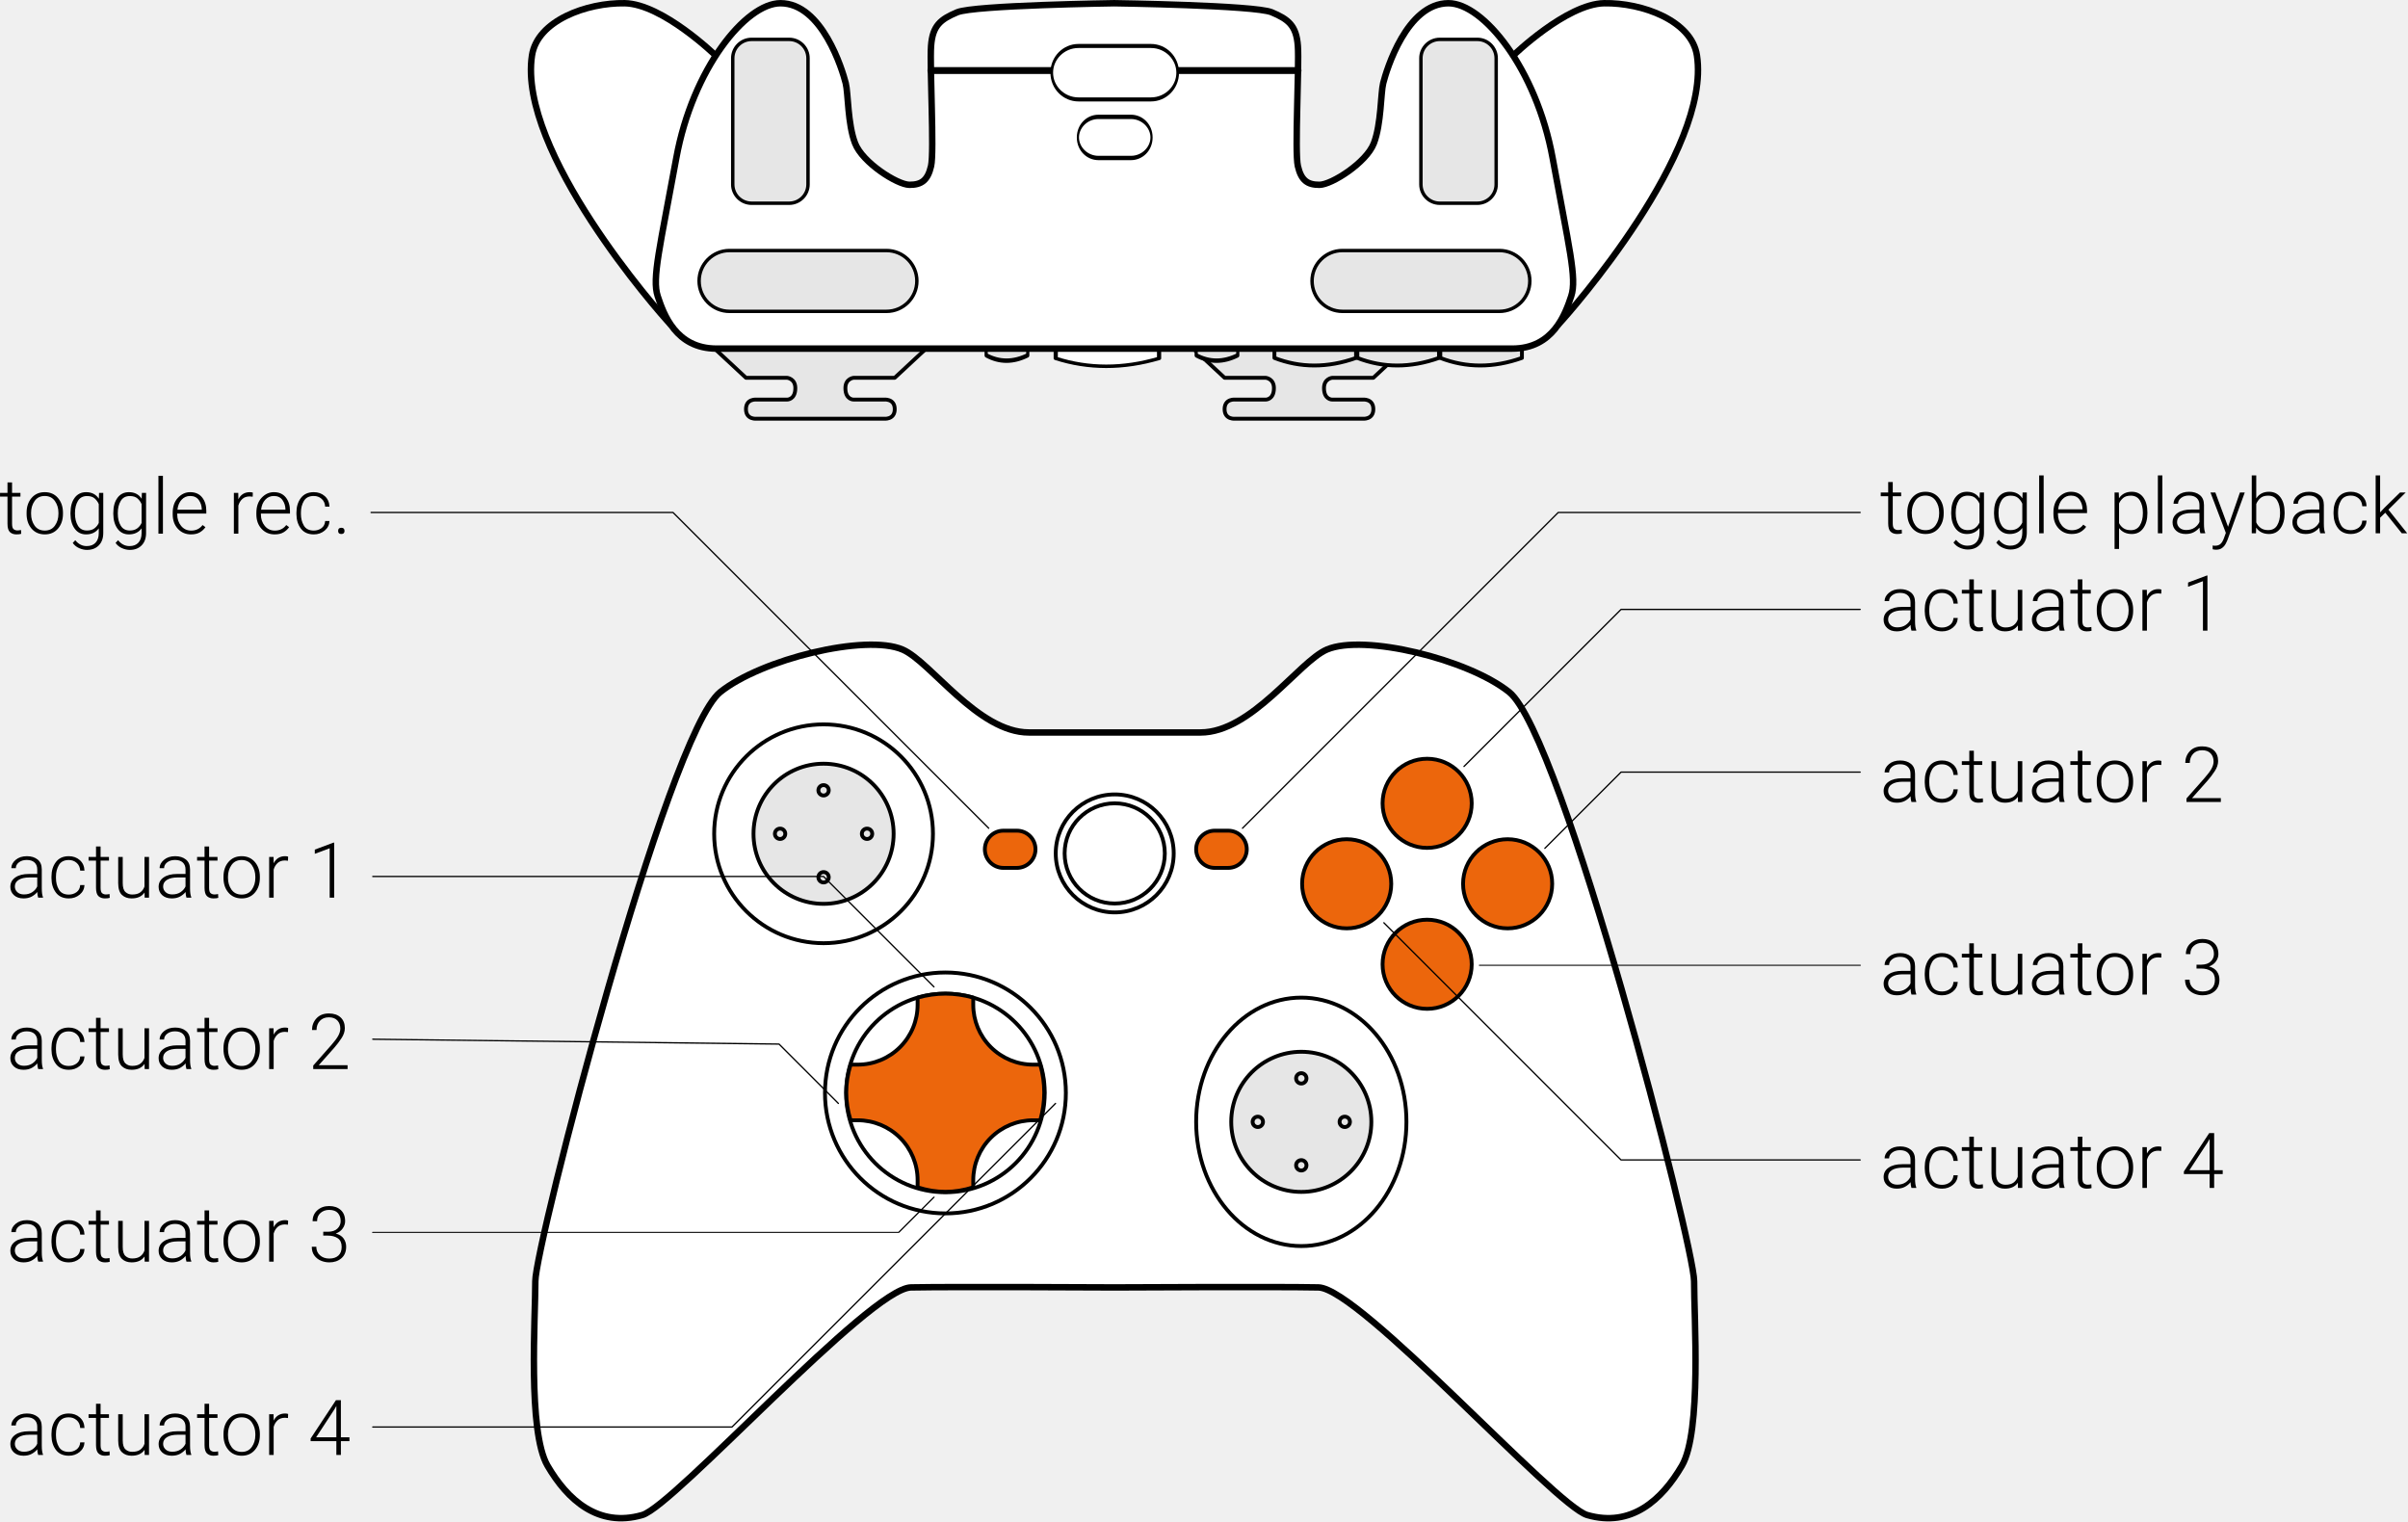
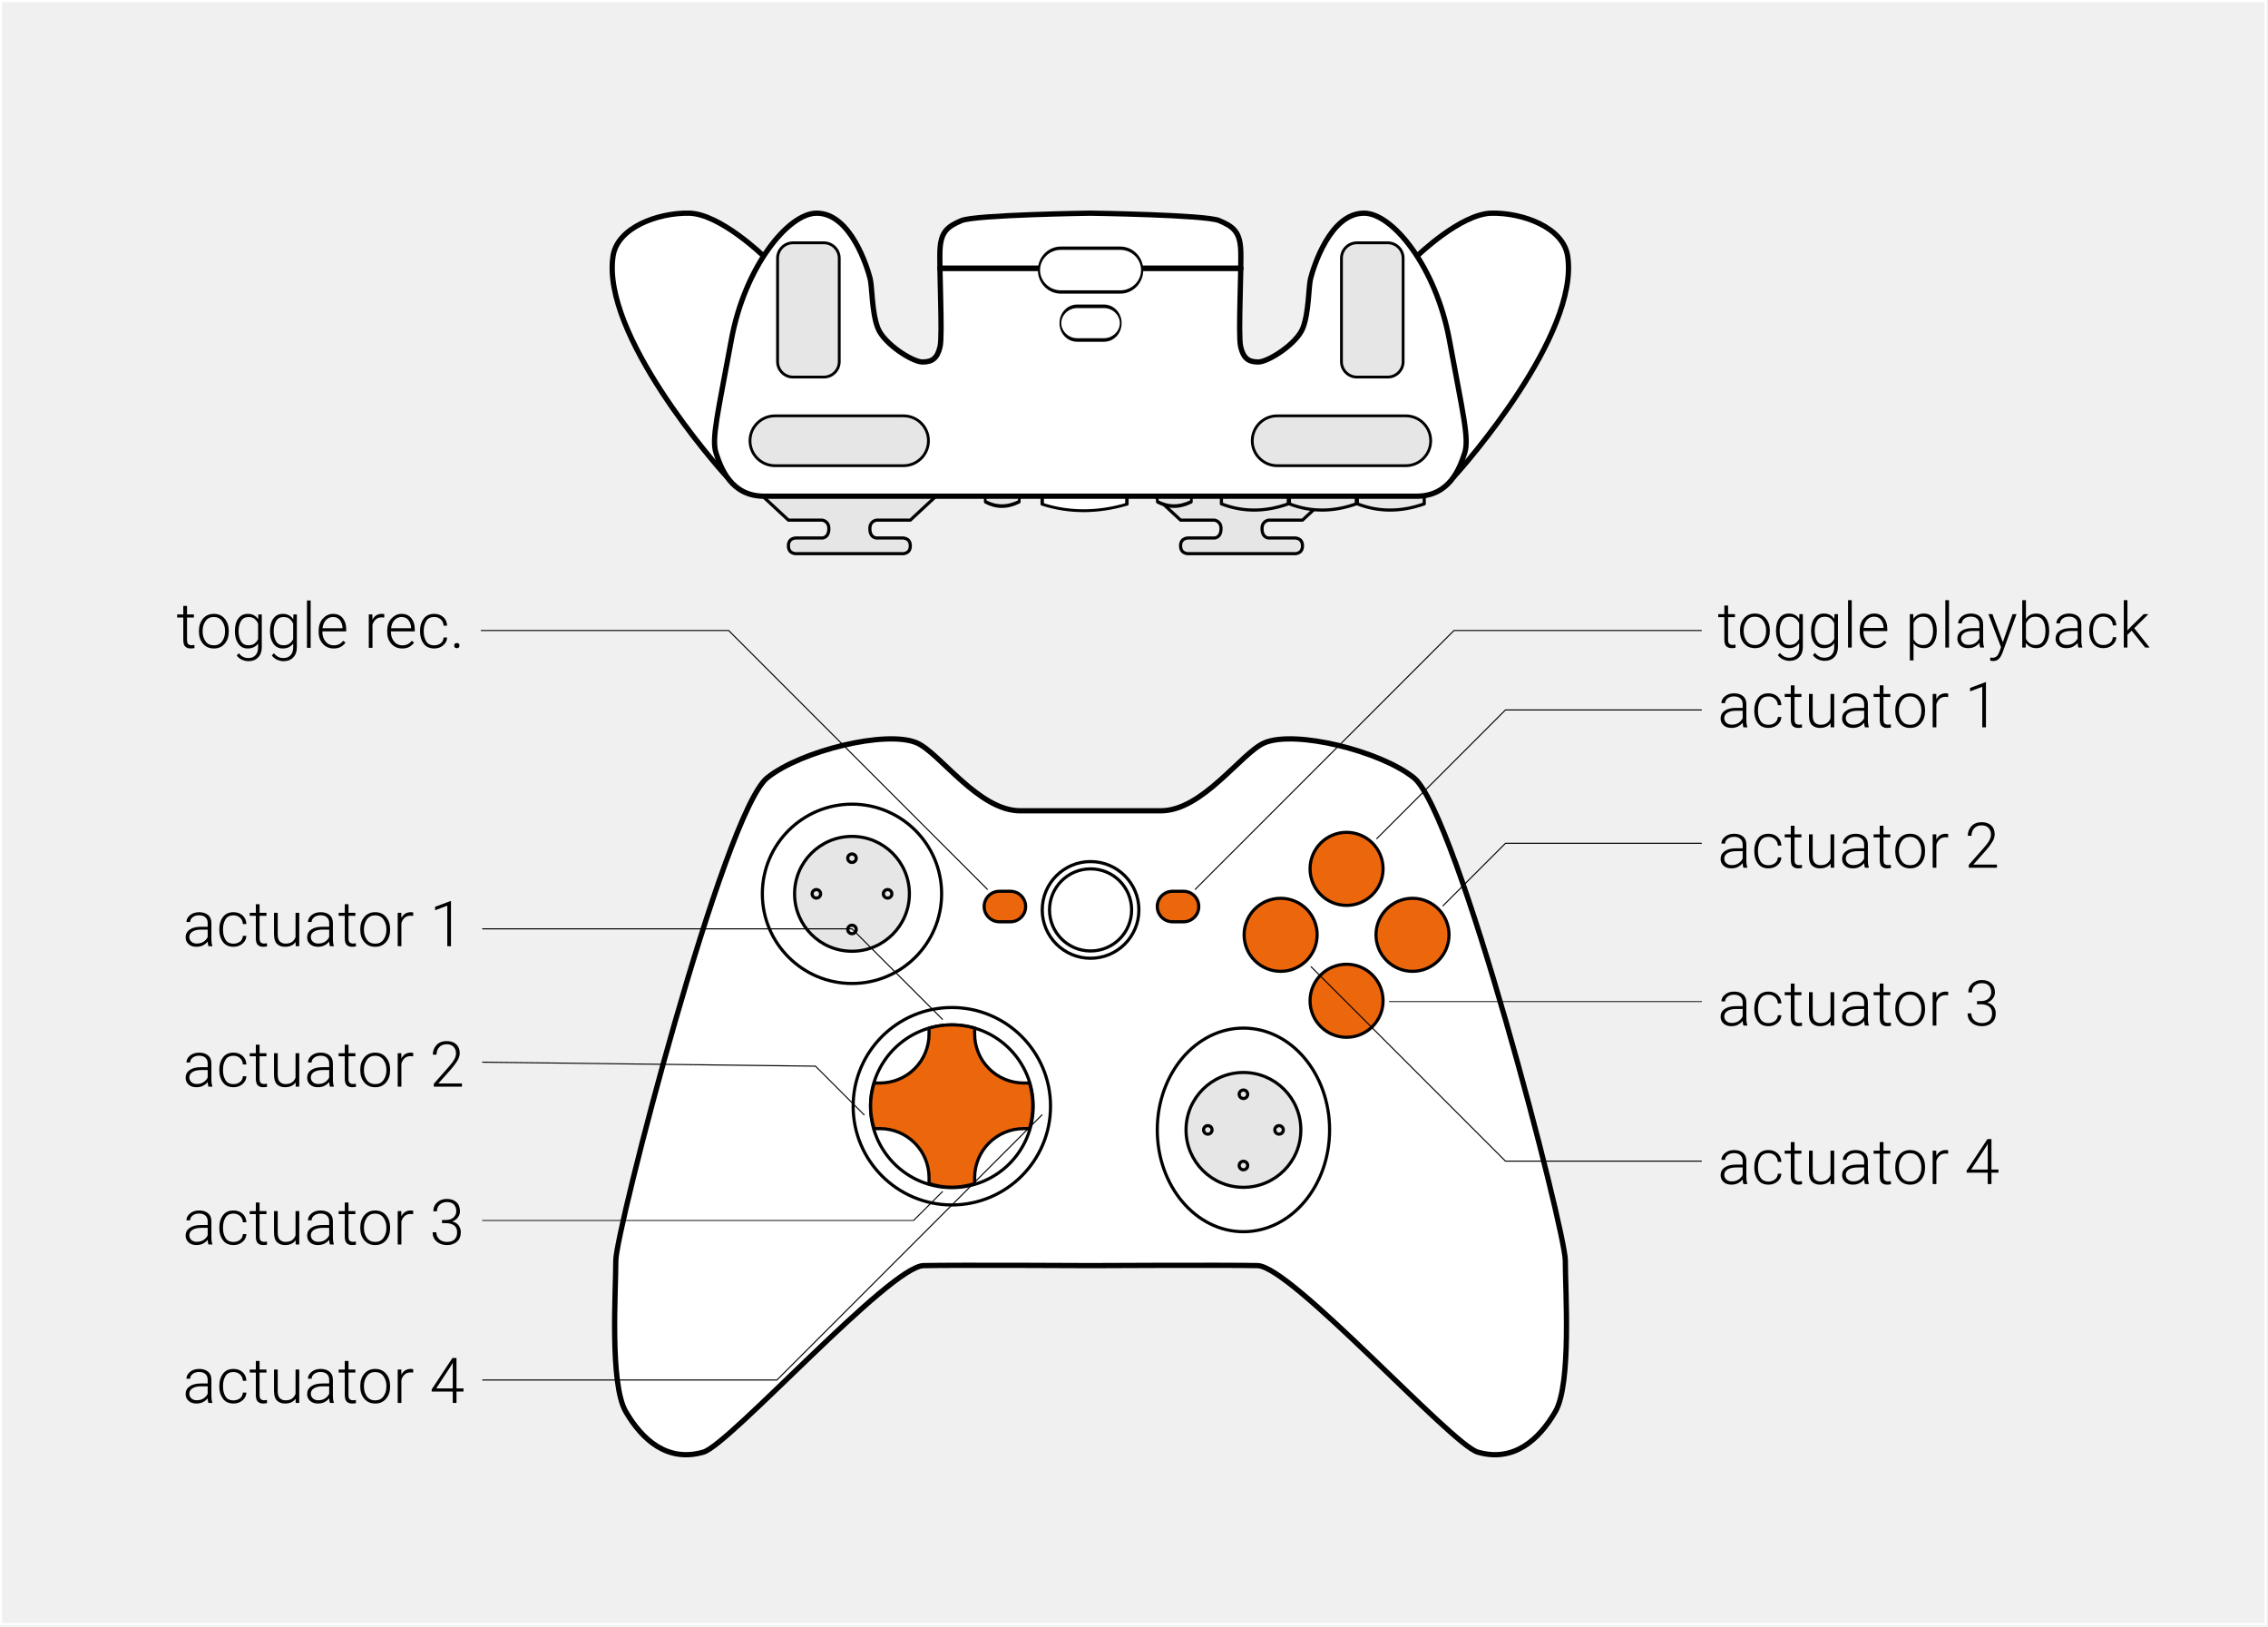
- <svg xmlns="http://www.w3.org/2000/svg" width="100%" height="100%" viewBox="0 0 1171 740" version="1.1" xml:space="preserve" style="fill-rule:evenodd;clip-rule:evenodd;stroke-linecap:round;stroke-linejoin:round;stroke-miterlimit:1.5;">
-   <g transform="matrix(1,0,0,1,-104.518,-1453.68)">
-     <g transform="matrix(0.541861,0,0,0.313568,0,1192.55)">
+ <svg xmlns="http://www.w3.org/2000/svg" width="100%" height="100%" viewBox="0 0 1346 965" version="1.1" xml:space="preserve" style="fill-rule:evenodd;clip-rule:evenodd;stroke-linecap:round;stroke-linejoin:round;stroke-miterlimit:1.5;">
+   <g transform="matrix(1,0,0,1,-1589.4,-1328.77)">
+     <g transform="matrix(0.541861,0,0,0.313568,1590.02,1192.55)">
      <g transform="matrix(1.84549,0,0,3.1891,-418.924,-177.403)">
        <g>
          <path d="M781.883,486.27L679.024,486.27L694.281,500.455L714.25,500.455C714.25,500.455 718.282,500.791 718.282,505.469C718.282,511.178 714.25,511.059 714.25,511.059L699.628,511.059C699.628,511.059 694.281,510.38 694.281,515.71C694.281,521.039 699.628,520.347 699.628,520.347L761.279,520.347C761.279,520.347 766.626,521.039 766.626,515.71C766.626,510.38 761.279,511.059 761.279,511.059L746.657,511.059C746.657,511.059 742.625,511.178 742.625,505.469C742.625,500.791 746.657,500.455 746.657,500.455L766.626,500.455L781.883,486.27Z" style="fill:rgb(230,230,230);stroke:black;stroke-width:1.87px;" />
          <g transform="matrix(1,0,0,1,232.744,0)">
            <path d="M781.883,486.27L679.024,486.27L694.281,500.455L714.25,500.455C714.25,500.455 718.282,500.791 718.282,505.469C718.282,511.178 714.25,511.059 714.25,511.059L699.628,511.059C699.628,511.059 694.281,510.38 694.281,515.71C694.281,521.039 699.628,520.347 699.628,520.347L761.279,520.347C761.279,520.347 766.626,521.039 766.626,515.71C766.626,510.38 761.279,511.059 761.279,511.059L746.657,511.059C746.657,511.059 742.625,511.178 742.625,505.469C742.625,500.791 746.657,500.455 746.657,500.455L766.626,500.455L781.883,486.27Z" style="fill:rgb(230,230,230);stroke:black;stroke-width:1.87px;" />
          </g>
          <g transform="matrix(1,0,0,1,-9.97856,0)">
            <path d="M1000.93,486.27L961.244,486.27L961.244,490.806C973.852,495.695 987.075,495.733 1000.93,490.806L1000.93,486.27Z" style="fill:rgb(230,230,230);stroke:black;stroke-width:1.87px;" />
          </g>
          <g transform="matrix(1.26619,0,0,1.04668,-372.198,-22.698)">
            <path d="M1000.93,486.27L961.244,486.27L961.244,490.806C973.852,495.695 987.075,495.733 1000.93,490.806L1000.93,486.27Z" style="fill:white;stroke:black;stroke-width:1.61px;" />
          </g>
          <g transform="matrix(0.509953,0,0,0.71362,320.886,139.258)">
            <path d="M1000.93,486.27L961.244,486.27L961.244,490.806C973.852,495.695 987.075,495.733 1000.93,490.806L1000.93,486.27Z" style="fill:rgb(230,230,230);stroke:black;stroke-width:3.02px;" />
          </g>
          <g transform="matrix(0.509953,0,0,0.71362,423.018,139.258)">
            <path d="M1000.93,486.27L961.244,486.27L961.244,490.806C973.852,495.695 987.075,495.733 1000.93,490.806L1000.93,486.27Z" style="fill:rgb(230,230,230);stroke:black;stroke-width:3.02px;" />
          </g>
          <g transform="matrix(1,0,0,1,30.3589,0)">
            <path d="M1000.93,486.27L961.244,486.27L961.244,490.806C973.852,495.695 987.075,495.733 1000.93,490.806L1000.93,486.27Z" style="fill:rgb(230,230,230);stroke:black;stroke-width:1.87px;" />
          </g>
          <g transform="matrix(1,0,0,1,70.6964,0)">
            <path d="M1000.93,486.27L961.244,486.27L961.244,490.806C973.852,495.695 987.075,495.733 1000.93,490.806L1000.93,486.27Z" style="fill:rgb(230,230,230);stroke:black;stroke-width:1.87px;" />
          </g>
          <path d="M679.581,343.79C679.581,343.79 653.691,318.641 635.291,318.329C616.891,318.017 592.769,326.752 590.208,343.79C583.218,390.292 651.513,468.153 657.758,474.703" style="fill:white;stroke:black;stroke-width:3.13px;" />
          <g transform="matrix(-1,0,0,1,1746.95,0)">
            <path d="M679.581,343.79C679.581,343.79 653.691,318.641 635.291,318.329C616.891,318.017 592.769,326.752 590.208,343.79C583.218,390.292 651.513,468.153 657.758,474.703" style="fill:white;stroke:black;stroke-width:3.13px;" />
          </g>
          <path d="M679.98,486.27L1066.97,486.27C1086.85,486.27 1092.72,469.403 1095.59,460.769C1098.46,452.135 1094.48,436.927 1086.55,393.576C1078.62,350.225 1052.81,318.329 1035.9,318.329C1015.62,318.329 1005.78,350.762 1004.16,357.19C1002.92,362.139 1003.25,376.983 999.617,386.429C995.985,395.875 979.039,406.591 973.191,406.624C967.342,406.656 964.272,404.48 962.663,397.508C961.053,390.536 963.379,349.04 962.663,339.113C961.946,329.186 958.048,326.132 949.907,322.716C941.766,319.299 873.35,318.329 873.35,318.329C873.35,318.329 805.186,319.299 797.045,322.716C788.904,326.132 785.006,329.186 784.289,339.113C783.572,349.04 785.898,390.536 784.289,397.508C782.68,404.48 779.61,406.656 773.761,406.624C767.913,406.591 750.967,395.875 747.335,386.429C743.704,376.983 744.031,362.139 742.787,357.19C741.172,350.762 731.332,318.329 711.051,318.329C694.142,318.329 668.327,350.225 660.401,393.576C652.475,436.927 648.496,452.135 651.363,460.769C654.231,469.403 660.104,486.27 679.98,486.27Z" style="fill:white;stroke:black;stroke-width:3.13px;" />
          <path d="M784.207,351.059L962.751,351.059" style="fill:none;stroke:black;stroke-width:3.33px;" />
          <path d="M724.449,345.064C724.449,340.014 720.349,335.914 715.299,335.914L696.999,335.914C691.949,335.914 687.849,340.014 687.849,345.064L687.849,406.424C687.849,411.474 691.949,415.574 696.999,415.574L715.299,415.574C720.349,415.574 724.449,411.474 724.449,406.424L724.449,345.064Z" style="fill:rgb(230,230,230);stroke:black;stroke-width:1.67px;" />
          <g transform="matrix(-1,0,0,1,1746.95,0)">
            <path d="M724.449,345.064C724.449,340.014 720.349,335.914 715.299,335.914L696.999,335.914C691.949,335.914 687.849,340.014 687.849,345.064L687.849,406.424C687.849,411.474 691.949,415.574 696.999,415.574L715.299,415.574C720.349,415.574 724.449,411.474 724.449,406.424L724.449,345.064Z" style="fill:rgb(230,230,230);stroke:black;stroke-width:1.67px;" />
          </g>
          <path d="M777.386,453.367C777.386,445.205 770.76,438.58 762.599,438.58L686.274,438.58C678.113,438.58 671.487,445.205 671.487,453.367C671.487,461.528 678.113,468.153 686.274,468.153L762.599,468.153C770.76,468.153 777.386,461.528 777.386,453.367Z" style="fill:rgb(230,230,230);stroke:black;stroke-width:1.67px;" />
          <g transform="matrix(-1,0,0,1,1746.95,0)">
            <path d="M777.386,453.367C777.386,445.205 770.76,438.58 762.599,438.58L686.274,438.58C678.113,438.58 671.487,445.205 671.487,453.367C671.487,461.528 678.113,468.153 686.274,468.153L762.599,468.153C770.76,468.153 777.386,461.528 777.386,453.367Z" style="fill:rgb(230,230,230);stroke:black;stroke-width:1.67px;" />
          </g>
          <g transform="matrix(0.338096,0,0,0.675864,628.672,77.1682)">
            <path d="M777.386,453.367C777.386,445.205 764.14,438.58 747.826,438.58L701.047,438.58C684.732,438.58 671.487,445.205 671.487,453.367C671.487,461.528 684.732,468.153 701.047,468.153L747.826,468.153C764.14,468.153 777.386,461.528 777.386,453.367Z" style="fill:white;stroke:black;stroke-width:3.12px;" />
          </g>
          <g transform="matrix(0.578273,0,0,0.878731,454.68,-46.2807)">
            <path d="M777.386,453.367C777.386,445.205 767.317,438.58 754.916,438.58L693.957,438.58C681.556,438.58 671.487,445.205 671.487,453.367C671.487,461.528 681.556,468.153 693.957,468.153L754.916,468.153C767.317,468.153 777.386,461.528 777.386,453.367Z" style="fill:white;stroke:black;stroke-width:2.24px;" />
          </g>
        </g>
      </g>
    </g>
-     <g transform="matrix(0.541861,0,0,0.313568,0,1192.55)">
+     <g transform="matrix(0.541861,0,0,0.313568,1590.02,1192.55)">
      <g transform="matrix(1.84549,0,0,3.1891,-418.924,-5.57261)">
        <path d="M873.602,888.886C873.602,888.886 952.57,888.475 972.676,888.886C992.783,889.297 1087.76,995.049 1103.36,999.557C1124.79,1005.75 1139.73,992.199 1149.43,975.568C1159.13,958.938 1155.29,902.953 1155.36,885.879C1155.42,868.805 1091.34,620.116 1065.41,599.388C1045.42,583.41 994.815,570.99 976.757,578.731C963.142,584.567 940.192,619.037 915.32,619.037L831.883,619.037C807.011,619.037 784.061,584.567 770.446,578.731C752.388,570.99 701.78,583.41 681.793,599.388C655.865,620.116 591.782,868.805 591.846,885.879C591.91,902.953 588.069,958.938 597.771,975.568C607.474,992.199 622.416,1005.75 643.846,999.557C659.44,995.049 754.42,889.297 774.527,888.886C794.633,888.475 873.602,888.886 873.602,888.886Z" style="fill:white;stroke:black;stroke-width:3.13px;" />
        <ellipse cx="964.329" cy="808.371" rx="51.131" ry="60.404" style="fill:none;stroke:black;stroke-width:1.87px;" />
        <circle cx="1025.53" cy="653.489" r="21.669" style="fill:rgb(236,102,12);stroke:black;stroke-width:1.87px;" />
        <g>
          <circle cx="732.014" cy="668.303" r="34.07" style="fill:rgb(230,230,230);stroke:black;stroke-width:1.87px;" />
          <g transform="matrix(1,0,0,1,-0.959505,0.597727)">
            <g transform="matrix(0.116387,0,0,0.116387,613.615,570.506)">
              <circle cx="1025.53" cy="653.489" r="21.669" style="fill:rgb(230,230,230);stroke:black;stroke-width:16.11px;" />
            </g>
            <g transform="matrix(0.116387,0,0,0.116387,613.615,612.789)">
              <circle cx="1025.53" cy="653.489" r="21.669" style="fill:rgb(230,230,230);stroke:black;stroke-width:16.11px;" />
            </g>
          </g>
          <g transform="matrix(6.12323e-17,1,-1,6.12323e-17,1399.72,-64.6706)">
            <g transform="matrix(0.116387,0,0,0.116387,613.615,570.506)">
              <circle cx="1025.53" cy="653.489" r="21.669" style="fill:rgb(230,230,230);stroke:black;stroke-width:16.11px;" />
            </g>
            <g transform="matrix(0.116387,0,0,0.116387,613.615,612.789)">
              <circle cx="1025.53" cy="653.489" r="21.669" style="fill:rgb(230,230,230);stroke:black;stroke-width:16.11px;" />
            </g>
          </g>
        </g>
        <g transform="matrix(1,0,0,1,232.315,140.068)">
          <circle cx="732.014" cy="668.303" r="34.07" style="fill:rgb(230,230,230);stroke:black;stroke-width:1.87px;" />
          <g transform="matrix(1,0,0,1,-0.959505,0.597727)">
            <g transform="matrix(0.116387,0,0,0.116387,613.615,570.506)">
              <circle cx="1025.53" cy="653.489" r="21.669" style="fill:rgb(230,230,230);stroke:black;stroke-width:16.11px;" />
            </g>
            <g transform="matrix(0.116387,0,0,0.116387,613.615,612.789)">
              <circle cx="1025.53" cy="653.489" r="21.669" style="fill:rgb(230,230,230);stroke:black;stroke-width:16.11px;" />
            </g>
          </g>
          <g transform="matrix(6.12323e-17,1,-1,6.12323e-17,1399.72,-64.6706)">
            <g transform="matrix(0.116387,0,0,0.116387,613.615,570.506)">
              <circle cx="1025.53" cy="653.489" r="21.669" style="fill:rgb(230,230,230);stroke:black;stroke-width:16.11px;" />
            </g>
            <g transform="matrix(0.116387,0,0,0.116387,613.615,612.789)">
              <circle cx="1025.53" cy="653.489" r="21.669" style="fill:rgb(230,230,230);stroke:black;stroke-width:16.11px;" />
            </g>
          </g>
        </g>
        <g transform="matrix(6.12323e-17,1,-1,6.12323e-17,1718.16,-332.911)">
          <circle cx="1025.53" cy="653.489" r="21.669" style="fill:rgb(236,102,12);stroke:black;stroke-width:1.87px;" />
        </g>
        <g transform="matrix(1,0,0,1,0,78.2649)">
          <circle cx="1025.53" cy="653.489" r="21.669" style="fill:rgb(236,102,12);stroke:black;stroke-width:1.87px;" />
        </g>
        <g transform="matrix(6.12323e-17,1,-1,6.12323e-17,1639.89,-332.911)">
          <circle cx="1025.53" cy="653.489" r="21.669" style="fill:rgb(236,102,12);stroke:black;stroke-width:1.87px;" />
        </g>
        <circle cx="873.602" cy="677.849" r="24.36" style="fill:white;stroke:black;stroke-width:1.87px;" />
        <circle cx="873.602" cy="677.849" r="28.684" style="fill:none;stroke:black;stroke-width:1.87px;" />
        <g transform="matrix(1.56142,0,0,1.56142,-410.969,-375.2)">
          <circle cx="732.014" cy="668.303" r="34.07" style="fill:none;stroke:black;stroke-width:1.2px;" />
        </g>
        <g transform="matrix(1.71914,0,0,1.71914,-467.162,-354.58)">
          <circle cx="732.014" cy="668.303" r="34.07" style="fill:none;stroke:black;stroke-width:1.09px;" />
        </g>
        <g transform="matrix(1.41721,0,0,1.41721,-246.141,-152.795)">
          <circle cx="732.014" cy="668.303" r="34.07" style="fill:none;stroke:black;stroke-width:1.32px;" />
        </g>
        <path d="M835.068,675.841C835.068,670.846 831.013,666.791 826.018,666.791L819.501,666.791C814.506,666.791 810.451,670.846 810.451,675.841C810.451,680.837 814.506,684.892 819.501,684.892L826.018,684.892C831.013,684.892 835.068,680.837 835.068,675.841Z" style="fill:rgb(236,102,12);stroke:black;stroke-width:1.87px;" />
        <g transform="matrix(1,0,0,1,102.748,0)">
          <path d="M835.068,675.841C835.068,670.846 831.013,666.791 826.018,666.791L819.501,666.791C814.506,666.791 810.451,670.846 810.451,675.841C810.451,680.837 814.506,684.892 819.501,684.892L826.018,684.892C831.013,684.892 835.068,680.837 835.068,675.841Z" style="fill:rgb(236,102,12);stroke:black;stroke-width:1.87px;" />
        </g>
        <path d="M748.637,780.556C756.357,780.556 763.762,777.489 769.221,772.03C774.68,766.571 777.747,759.167 777.747,751.447L777.747,747.967C786.765,745.408 795.783,745.398 804.801,747.967L804.801,751.447C804.801,759.167 807.868,766.571 813.327,772.03C818.787,777.489 826.191,780.556 833.911,780.556L837.391,780.556C839.972,789.575 839.962,798.593 837.391,807.611L833.911,807.611C826.191,807.611 818.787,810.678 813.327,816.137C807.868,821.596 804.801,829 804.801,836.721L804.801,840.2C795.783,843.111 786.765,843.122 777.747,840.2L777.747,836.721C777.747,829 774.68,821.596 769.221,816.137C763.762,810.678 756.357,807.611 748.637,807.611L745.158,807.611C742.326,798.593 742.356,789.575 745.158,780.556L748.637,780.556Z" style="fill:rgb(236,102,12);stroke:black;stroke-width:1.87px;" />
      </g>
    </g>
-     <g transform="matrix(0.541861,0,0,0.313568,0,1192.55)">
+     <g transform="matrix(0.541861,0,0,0.313568,1590.02,1192.55)">
      <g transform="matrix(1.84549,0,0,3.1891,-418.924,-81.7302)">
        <path d="M1043.45,659.453L1119.82,583.083L1236.1,583.083" style="fill:none;stroke:black;stroke-width:0.63px;" />
      </g>
      <g transform="matrix(1.84549,0,0,3.1891,-418.924,170.607)">
        <path d="M1082.77,620.134L1119.82,583.083L1236.1,583.083" style="fill:none;stroke:black;stroke-width:0.63px;" />
      </g>
      <g transform="matrix(1.84549,0,0,-3.1891,-418.924,4491.01)">
        <path d="M1004.49,698.413L1119.82,583.083L1236.1,583.083" style="fill:none;stroke:black;stroke-width:0.63px;" />
      </g>
      <g transform="matrix(1.84549,0,0,3.1891,-475.268,-232.075)">
        <path d="M966.273,736.631L1119.82,583.083L1266.63,583.083" style="fill:none;stroke:black;stroke-width:0.63px;" />
      </g>
      <g transform="matrix(2.65154,0,0,-3.1891,-1496.23,4189.15)">
        <path d="M1137.81,583.083L1266.63,583.083" style="fill:none;stroke:black;stroke-width:0.5px;" />
      </g>
      <g transform="matrix(-1.84549,0,0,3.1891,2863.48,-232.075)">
        <path d="M966.273,736.631L1119.82,583.083L1266.63,583.083" style="fill:none;stroke:black;stroke-width:0.63px;" />
      </g>
      <g transform="matrix(1.84549,0,0,3.1891,-2163.51,743.374)">
        <g transform="matrix(37.5,0,0,37.5,1447.51,287.522)">
                </g>
        <text x="1276.42px" y="287.522px" style="font-family:'Roboto-Light', 'Roboto';font-weight:300;font-size:37.5px;">t<tspan x="1288.1px " y="287.522px ">o</tspan>ggle r<tspan x="1399.87px " y="287.522px ">e</tspan>c.</text>
      </g>
      <g transform="matrix(-1.84549,0,0,3.1891,2808.66,332.424)">
        <path d="M963.207,636.765L1016.89,583.083L1236.1,583.083" style="fill:none;stroke:black;stroke-width:0.63px;" />
      </g>
      <g transform="matrix(-1.84549,0,0,3.1891,2808.66,584.761)">
        <path d="M1009.69,614.311L1038.55,585.451L1236.1,583.083" style="fill:none;stroke:black;stroke-width:0.63px;" />
      </g>
      <g transform="matrix(-1.84549,0,0,-3.1891,2808.66,4905.16)">
        <path d="M904.094,740.429L1061.44,583.083L1236.1,583.083" style="fill:none;stroke:black;stroke-width:0.63px;" />
      </g>
      <g transform="matrix(-2.65154,0,0,-3.1891,3885.97,4603.31)">
        <path d="M1076.69,600.213L1088.62,583.083L1266.63,583.083" style="fill:none;stroke:black;stroke-width:0.5px;" />
      </g>
      <g transform="matrix(1.84549,0,0,3.1891,-2198.94,1307.87)">
        <g transform="matrix(37.5,0,0,37.5,1466.57,287.522)">
                </g>
        <text x="1299.23px" y="287.522px" style="font-family:'Roboto-Light', 'Roboto';font-weight:300;font-size:37.5px;">actuat<tspan x="1403.05px " y="287.522px ">o</tspan>r 1</text>
      </g>
      <g transform="matrix(1.84549,0,0,3.1891,-2198.94,1573.61)">
        <g transform="matrix(37.5,0,0,37.5,1466.57,287.522)">
                </g>
        <text x="1299.23px" y="287.522px" style="font-family:'Roboto-Light', 'Roboto';font-weight:300;font-size:37.5px;">actuat<tspan x="1403.05px " y="287.522px ">o</tspan>r 2</text>
      </g>
      <g transform="matrix(1.84549,0,0,3.1891,-2198.94,1872.26)">
        <g transform="matrix(37.5,0,0,37.5,1466.57,287.522)">
                </g>
        <text x="1299.23px" y="287.522px" style="font-family:'Roboto-Light', 'Roboto';font-weight:300;font-size:37.5px;">actuat<tspan x="1403.05px " y="287.522px ">o</tspan>r 3</text>
      </g>
      <g transform="matrix(1.84549,0,0,3.1891,-2198.94,2172.08)">
        <g transform="matrix(37.5,0,0,37.5,1466.57,287.522)">
                </g>
        <text x="1299.23px" y="287.522px" style="font-family:'Roboto-Light', 'Roboto';font-weight:300;font-size:37.5px;">actuat<tspan x="1403.05px " y="287.522px ">o</tspan>r 4</text>
      </g>
      <g transform="matrix(1.84549,0,0,3.1891,-440.343,742.761)">
        <g transform="matrix(37.5,0,0,37.5,1513.83,287.522)">
                </g>
        <text x="1257.28px" y="287.522px" style="font-family:'Roboto-Light', 'Roboto';font-weight:300;font-size:37.5px;">t<tspan x="1268.97px " y="287.522px ">o</tspan>ggle pla<tspan x="1417.46px " y="287.522px ">y</tspan>back</text>
      </g>
      <g transform="matrix(1.84549,0,0,3.1891,-440.343,893.719)">
        <g transform="matrix(37.5,0,0,37.5,1424.62,287.522)">
                </g>
        <text x="1257.28px" y="287.522px" style="font-family:'Roboto-Light', 'Roboto';font-weight:300;font-size:37.5px;">actuat<tspan x="1361.1px " y="287.522px ">o</tspan>r 1</text>
      </g>
      <g transform="matrix(1.84549,0,0,3.1891,-440.343,1159.45)">
        <g transform="matrix(37.5,0,0,37.5,1424.62,287.522)">
                </g>
        <text x="1257.28px" y="287.522px" style="font-family:'Roboto-Light', 'Roboto';font-weight:300;font-size:37.5px;">actuat<tspan x="1361.1px " y="287.522px ">o</tspan>r 2</text>
      </g>
      <g transform="matrix(1.84549,0,0,3.1891,-440.343,1458.1)">
        <g transform="matrix(37.5,0,0,37.5,1424.62,287.522)">
                </g>
        <text x="1257.28px" y="287.522px" style="font-family:'Roboto-Light', 'Roboto';font-weight:300;font-size:37.5px;">actuat<tspan x="1361.1px " y="287.522px ">o</tspan>r 3</text>
      </g>
      <g transform="matrix(1.84549,0,0,3.1891,-440.343,1757.93)">
        <g transform="matrix(37.5,0,0,37.5,1424.62,287.522)">
                </g>
        <text x="1257.28px" y="287.522px" style="font-family:'Roboto-Light', 'Roboto';font-weight:300;font-size:37.5px;">actuat<tspan x="1361.1px " y="287.522px ">o</tspan>r 4</text>
      </g>
    </g>
+     <g transform="matrix(0.541861,0,0,0.313568,1590.02,1192.55)">
+       <g transform="matrix(1.97281,0,0,3.52838,-3245.11,-4476.07)">
+         <rect x="1644.92" y="1392.28" width="1257.25" height="870.501" style="fill:none;stroke:white;stroke-width:1.15px;" />
+       </g>
+     </g>
  </g>
</svg>
